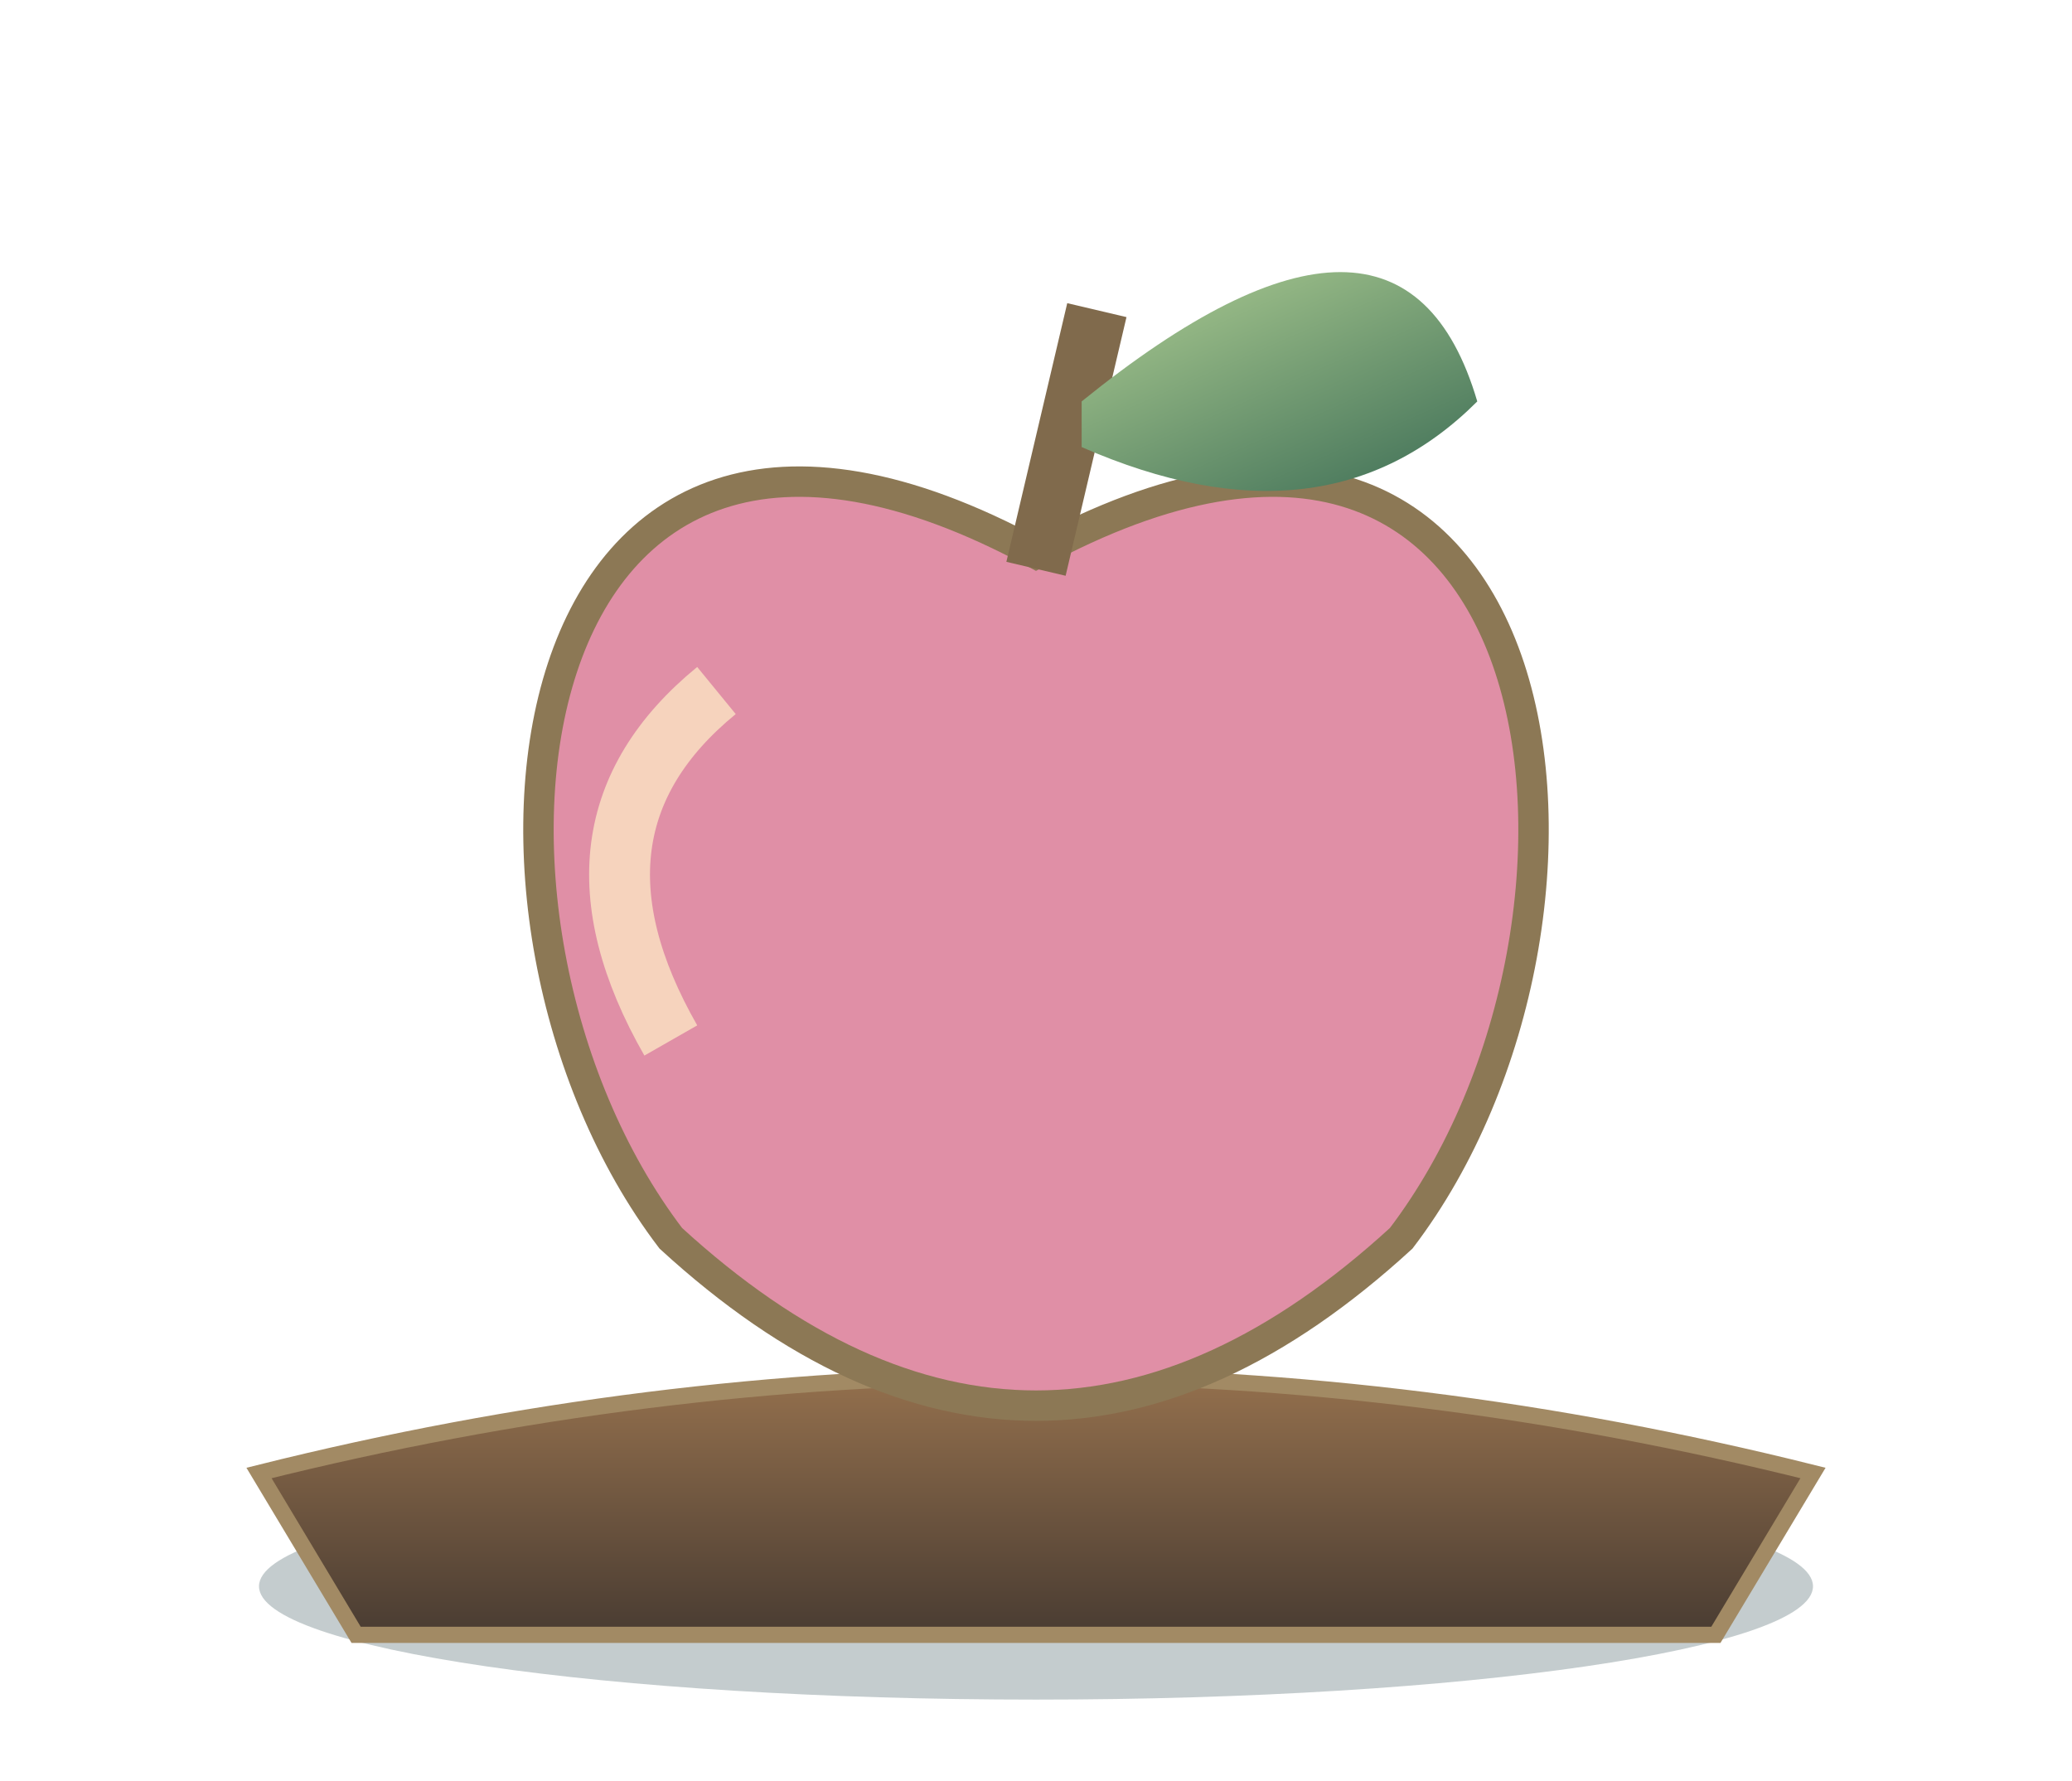
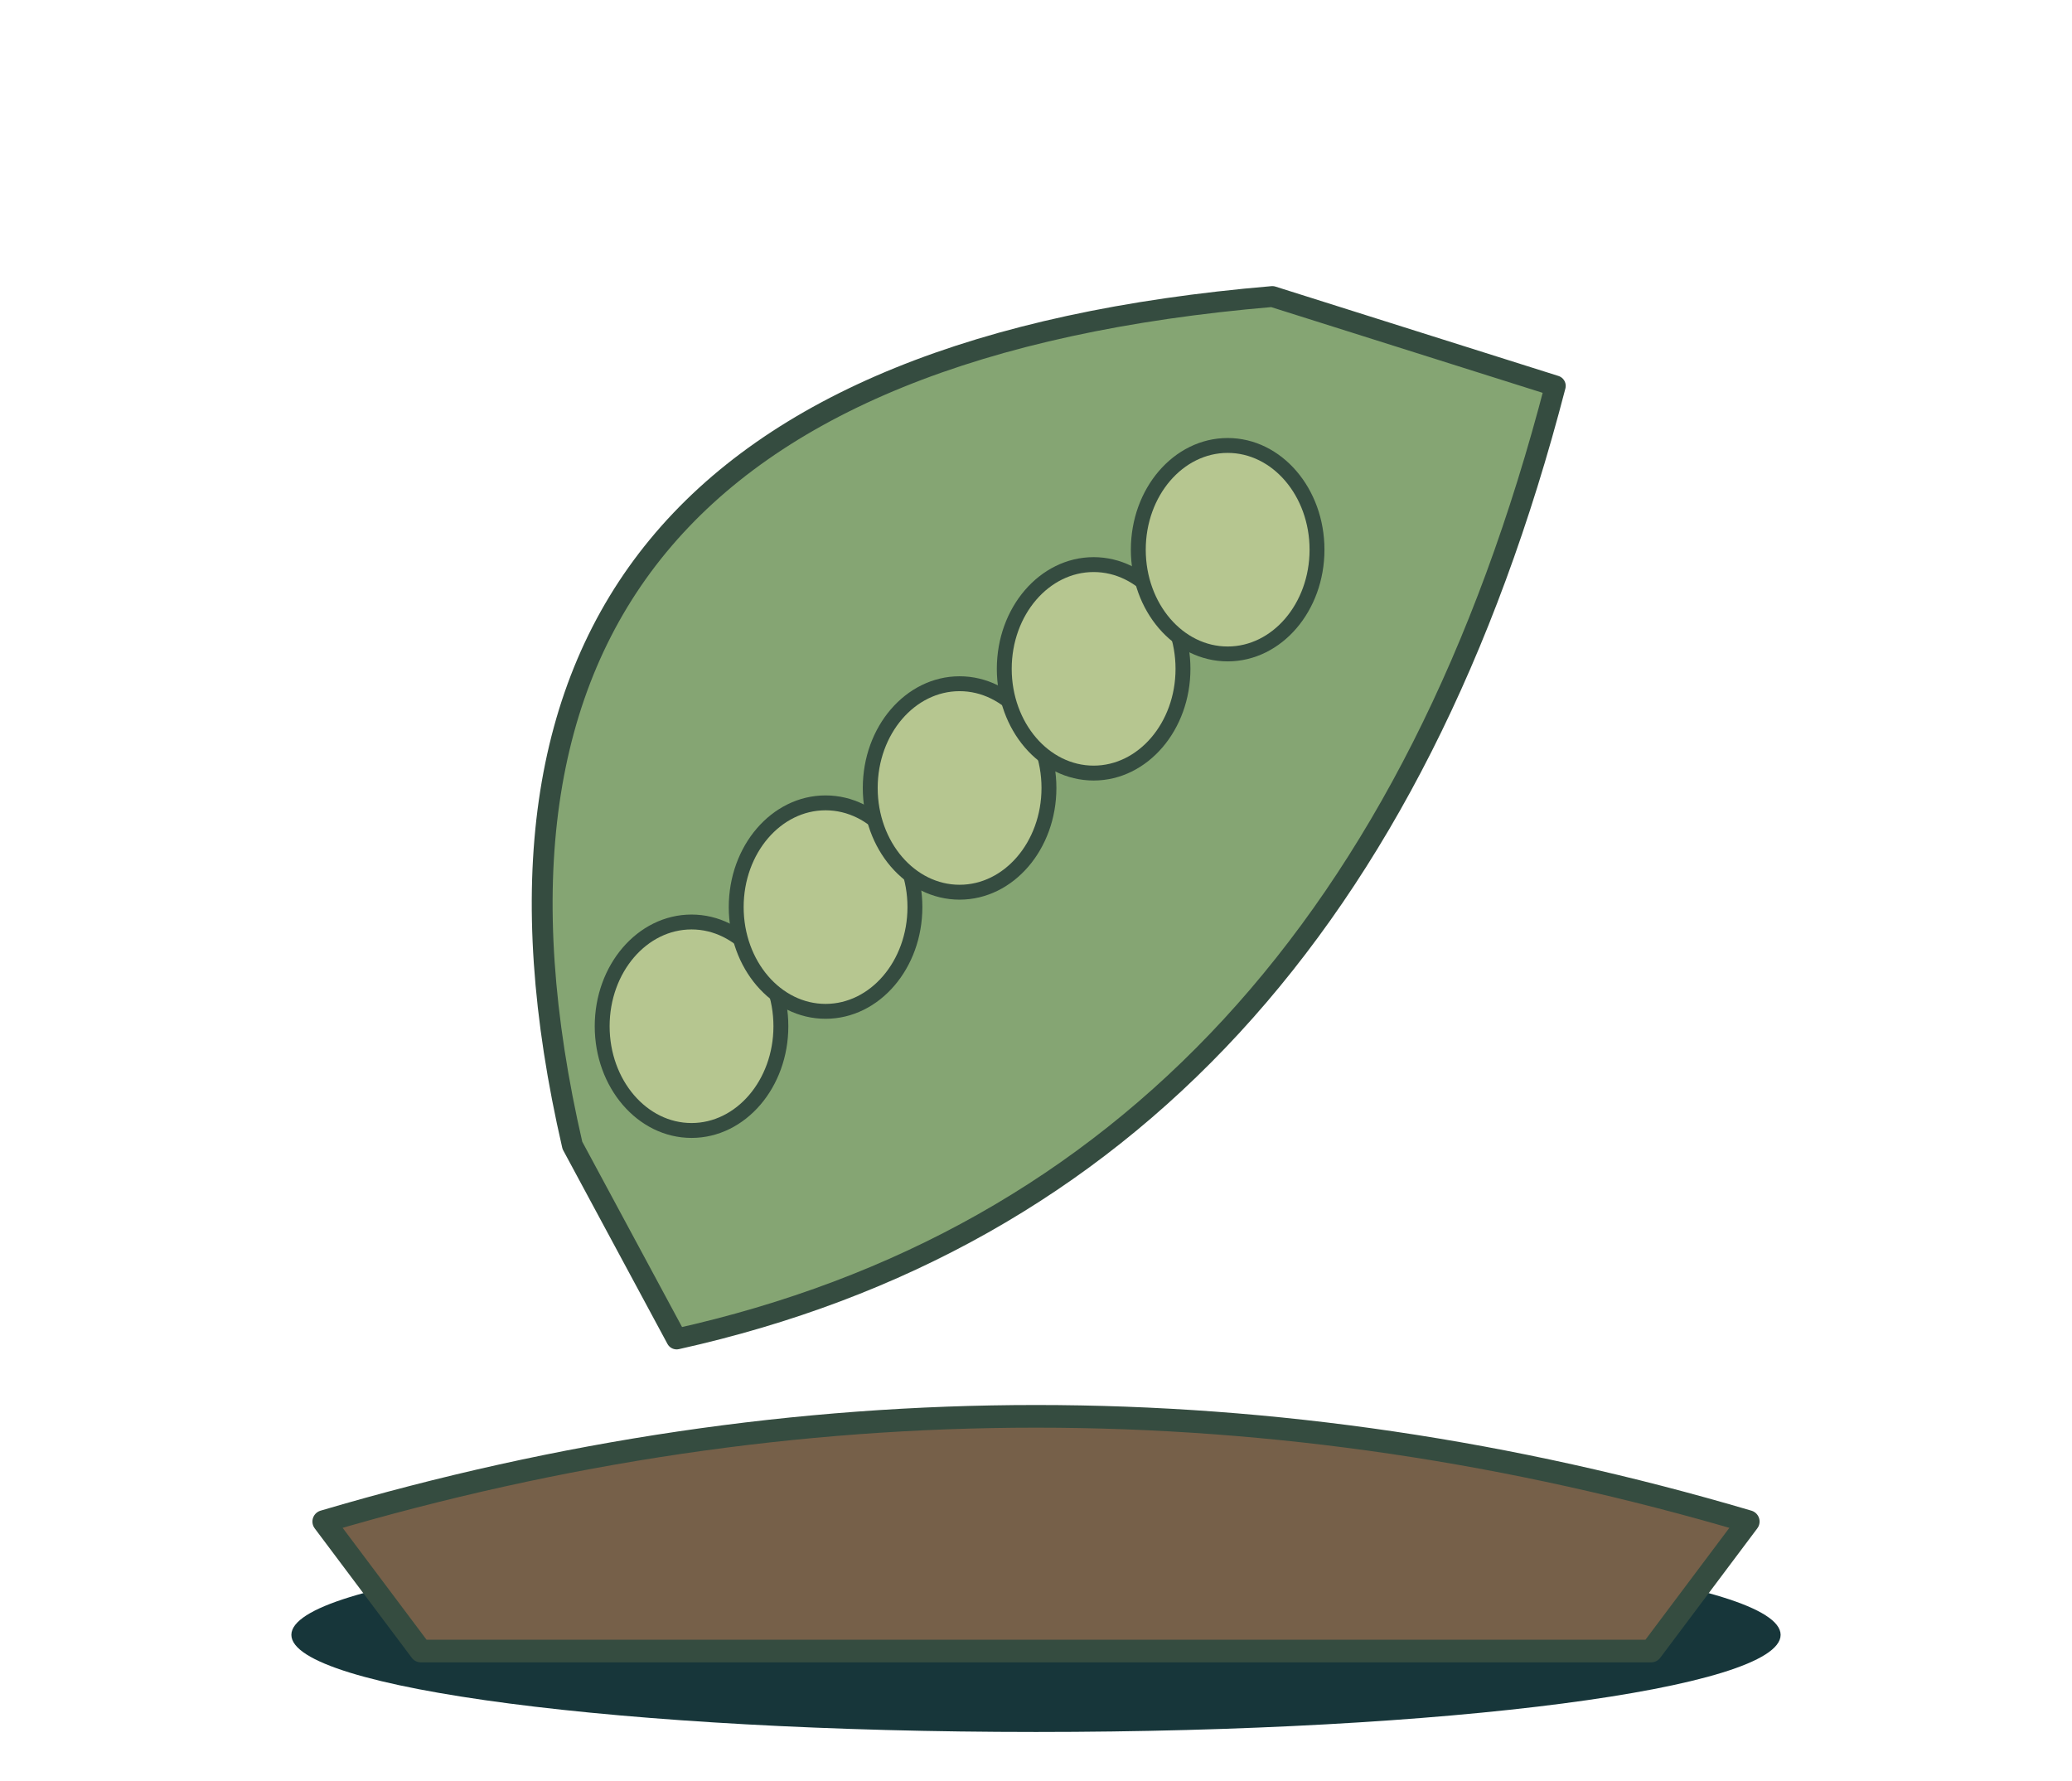
<svg xmlns="http://www.w3.org/2000/svg" width="256" height="220" viewBox="0 0 128 110">
  <defs>
+     <linearGradient id="fruit" x1=".1" y1=".1" x2=".8" y2="1">
+       <stop stop-color="#93bec9" />
+       <stop offset=".55" stop-color="#93bec9" />
+       <stop offset="1" stop-color="#65715e" />
+     </linearGradient>
    <linearGradient id="leaf" x2=".8" y2="1">
-       <stop stop-color="#afce93" />
-       <stop offset="1" stop-color="#47765b" />
-     </linearGradient>
-     <linearGradient id="soil" x2="0" y2="1">
-       <stop stop-color="#94704d" />
-       <stop offset="1" stop-color="#493c32" />
+       <stop stop-color="#a9bd83" />
+       <stop offset=".5" stop-color="#71976d" />
+       <stop offset="1" stop-color="#3f705d" />
    </linearGradient>
  </defs>
-   <ellipse cx="64" cy="98" rx="48" ry="7" fill="#14343a" opacity=".25" />
-   <path d="M16 91Q64 79 112 91L106 101H22Z" fill="url(#soil)" stroke="#a28a64" stroke-width="1" />
-   <g transform="translate(3.84 3.18) scale(0.94)">
-     <path d="M64 33C29 14 24 57 40 78Q64 100 88 78C104 57 99 14 64 33Z" fill="#e08fa6" stroke="#8c7855" stroke-width="2" />
-     <path d="M64 34L68 17" stroke="#806a4c" stroke-width="4" />
-     <path d="M67 23Q88 6 93 23Q83 33 67 26" fill="url(#leaf)" />
-     <path d="M43 42Q32 51 40 65" fill="none" stroke="#fff0c7" stroke-width="4" opacity=".7" />
+   <ellipse cx="64" cy="101" rx="46" ry="6" fill="#17363a" stroke="none" stroke-width="1" />
+   <path d="M20 94Q64 81 108 94L102 102H26Z" fill="#766049" stroke="#354c40" stroke-width="1.4" stroke-linejoin="round" stroke-linecap="round" />
+   <g transform="translate(5 -1) scale(.92)">
+     <path d="M33 78Q21 26 80 21L99 27Q85 81 40 91Z" fill="#85a573" stroke="#354c40" stroke-width="1.4" stroke-linejoin="round" stroke-linecap="round" />
+     <ellipse cx="41" cy="70" rx="6" ry="7" fill="#b6c690" stroke="#354c40" stroke-width="1" />
+     <ellipse cx="50" cy="62" rx="6" ry="7" fill="#b6c690" stroke="#354c40" stroke-width="1" />
+     <ellipse cx="59" cy="54" rx="6" ry="7" fill="#b6c690" stroke="#354c40" stroke-width="1" />
+     <ellipse cx="68" cy="46" rx="6" ry="7" fill="#b6c690" stroke="#354c40" stroke-width="1" />
+     <ellipse cx="77" cy="38" rx="6" ry="7" fill="#b6c690" stroke="#354c40" stroke-width="1" />
  </g>
</svg>
